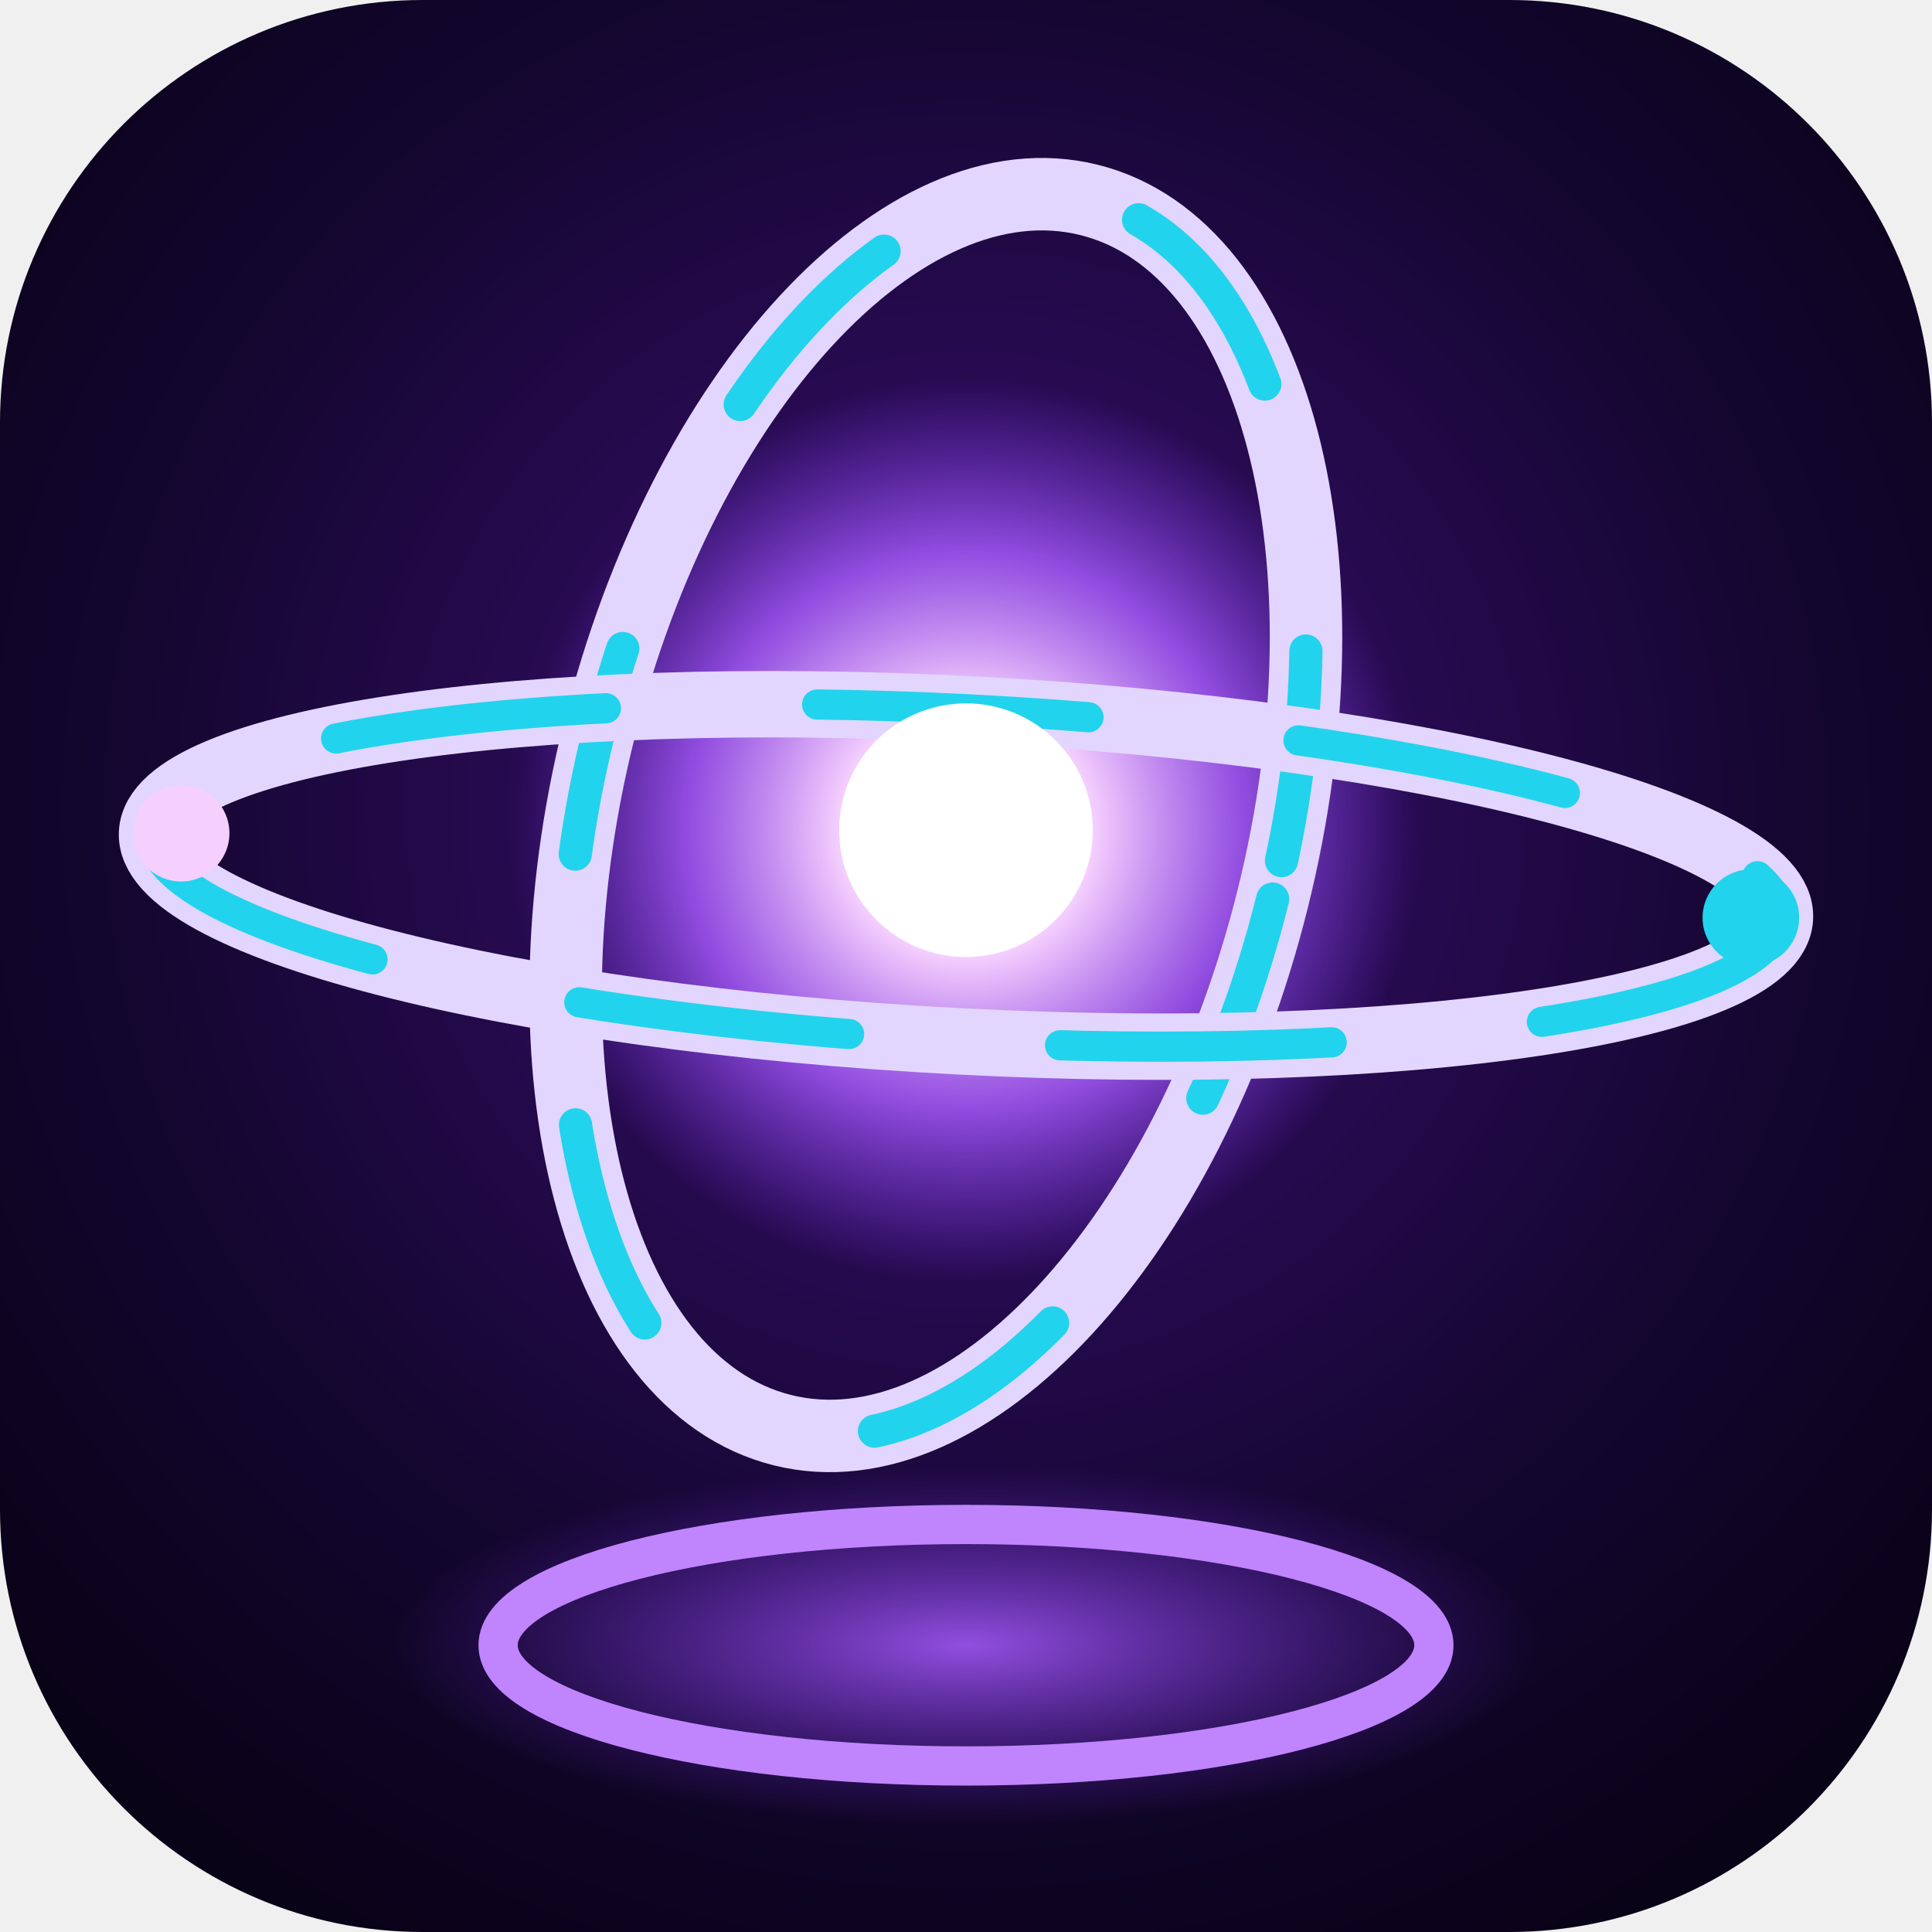
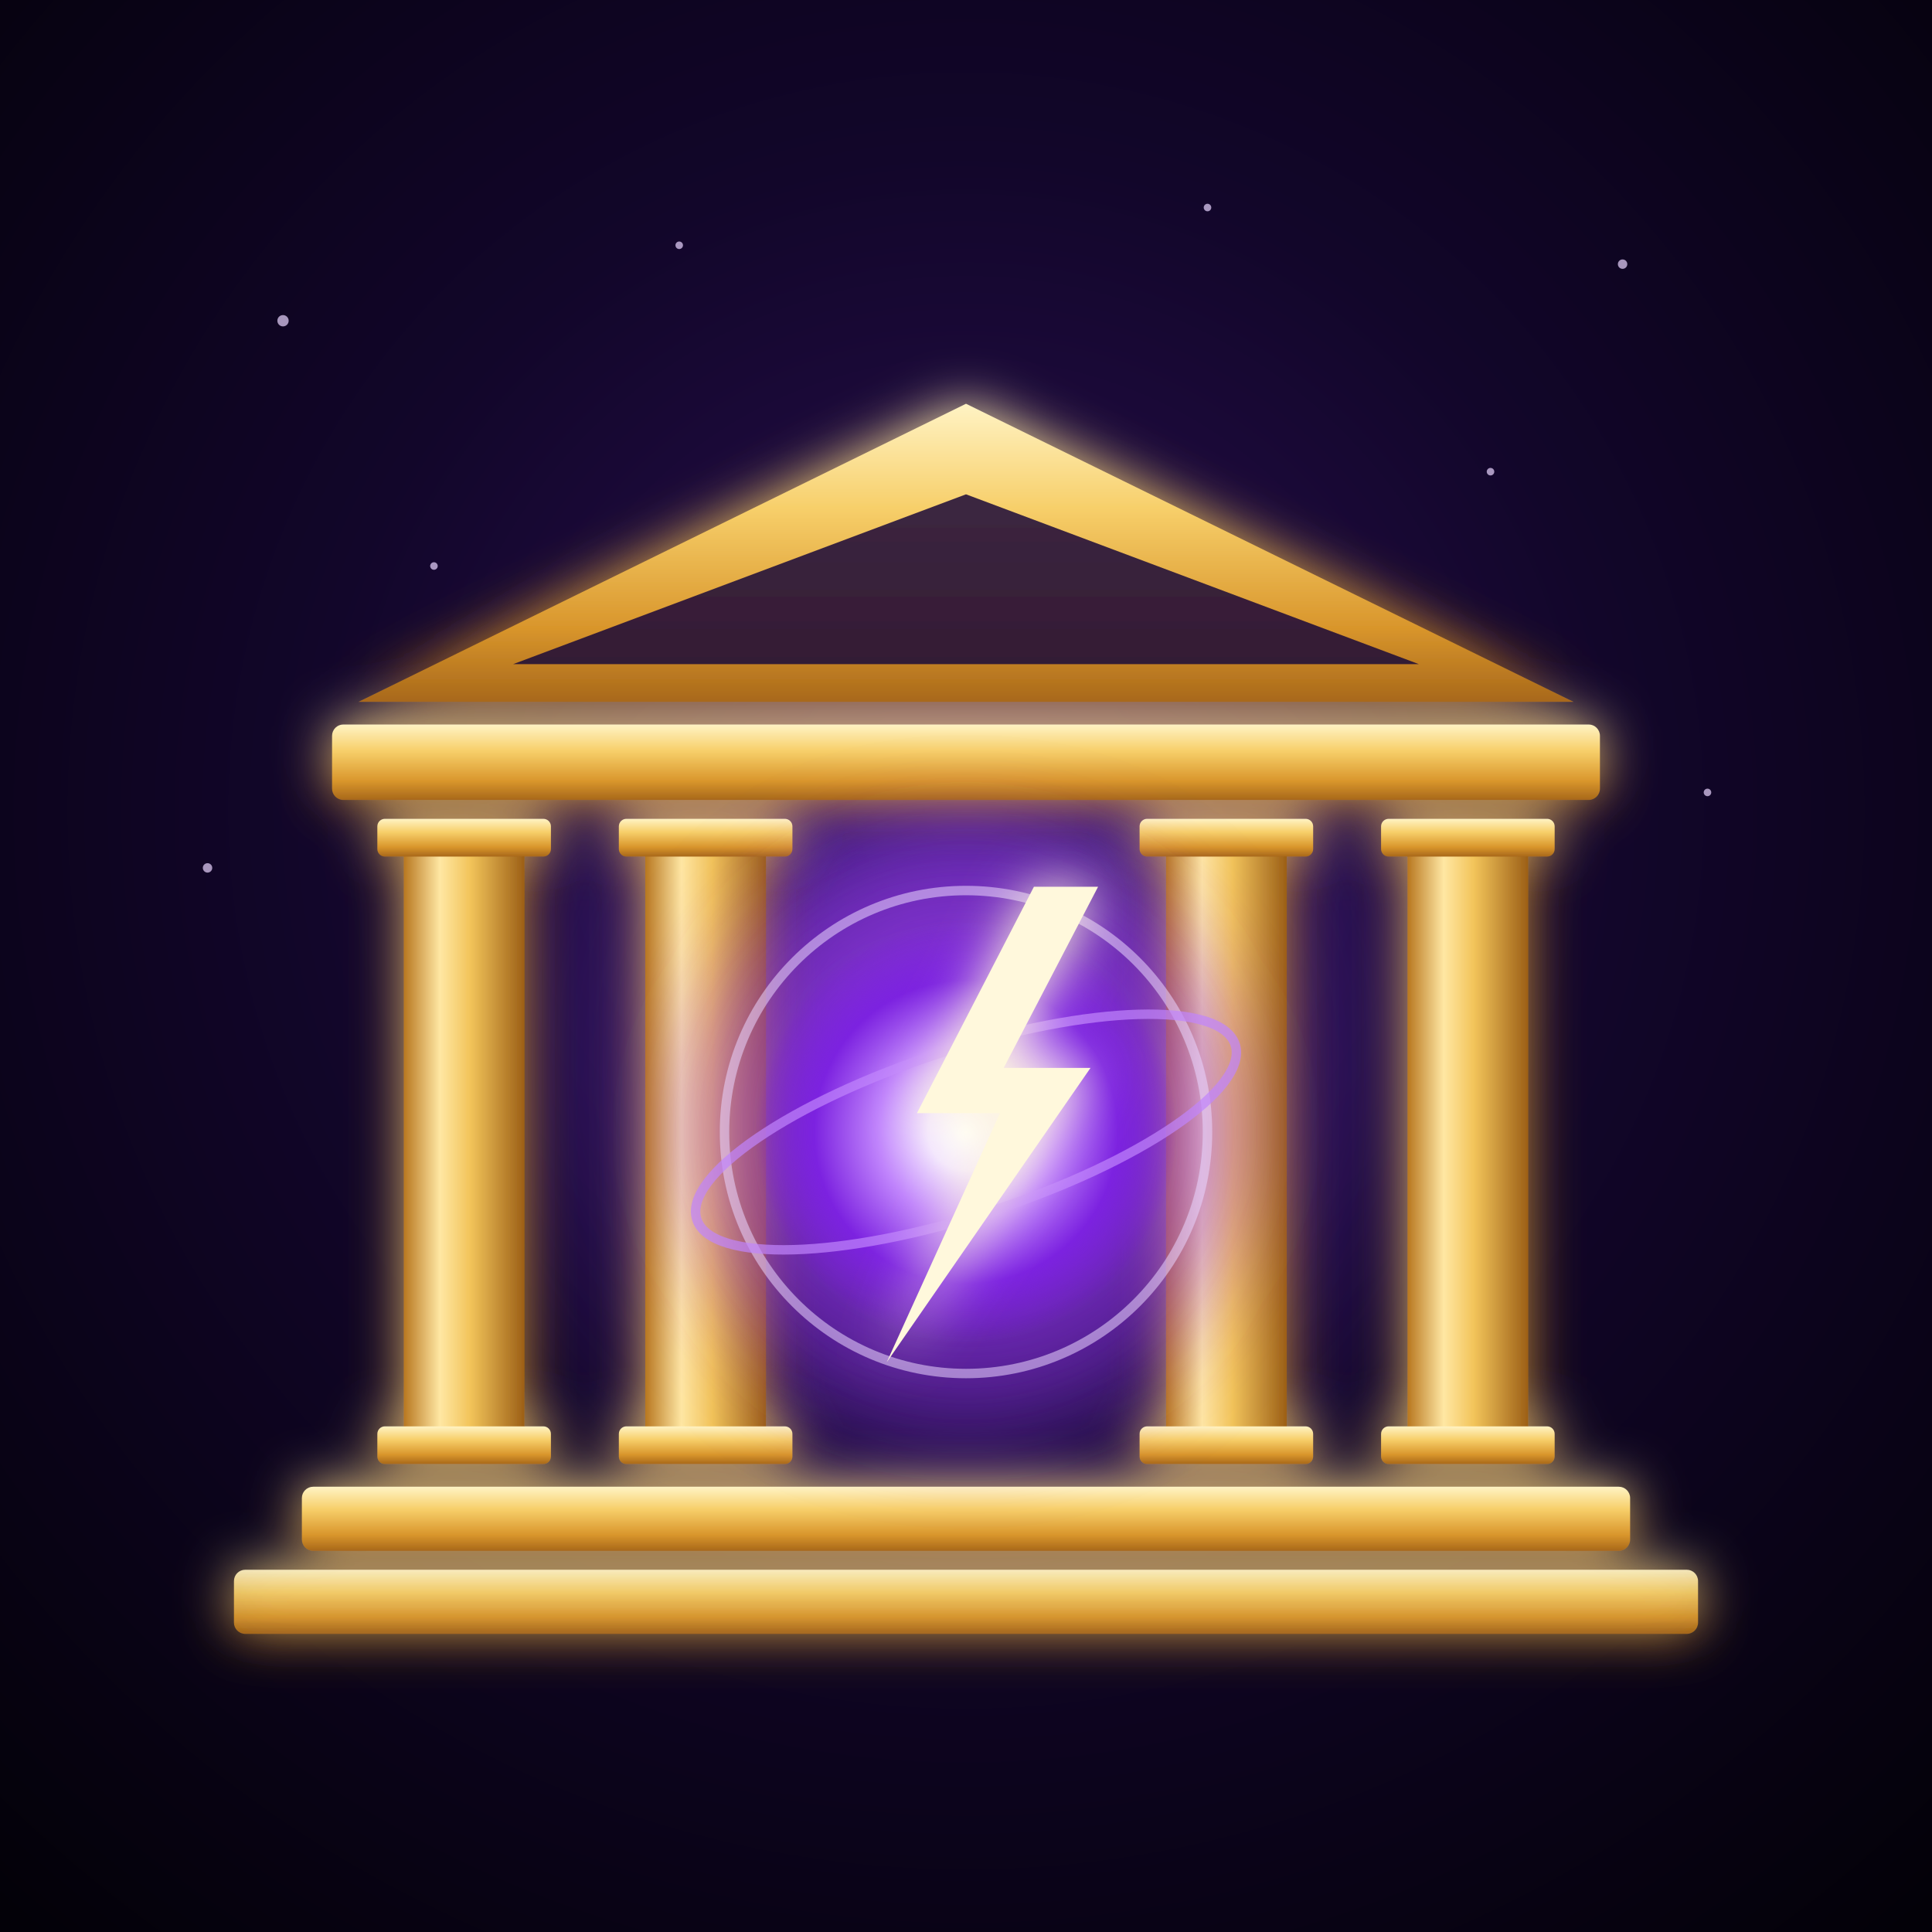
- <svg xmlns="http://www.w3.org/2000/svg" width="512" height="512" viewBox="0 0 64 64">
+ <svg xmlns="http://www.w3.org/2000/svg" viewBox="0 0 1024 1024" width="1024" height="1024">
  <defs>
-     <radialGradient id="bg" cx=".5" cy=".42" r=".78">
-       <stop offset="0" stop-color="#3d0f75" />
-       <stop offset=".55" stop-color="#140630" />
-       <stop offset="1" stop-color="#03010a" />
+     <radialGradient id="bg" cx="50%" cy="42%" r="75%">
+       <stop offset="0" stop-color="#2a0f52" />
+       <stop offset=".45" stop-color="#12062a" />
+       <stop offset="1" stop-color="#030108" />
    </radialGradient>
-     <radialGradient id="core" cx=".5" cy=".5" r=".5">
-       <stop offset="0" stop-color="#fff" />
-       <stop offset=".28" stop-color="#f5d0fe" />
-       <stop offset=".62" stop-color="#a95cff" stop-opacity=".8" />
+     <linearGradient id="gold" x1="0" y1="0" x2="0" y2="1">
+       <stop offset="0" stop-color="#fff3c4" />
+       <stop offset=".35" stop-color="#f7cf6a" />
+       <stop offset=".75" stop-color="#d9962c" />
+       <stop offset="1" stop-color="#a8681a" />
+     </linearGradient>
+     <linearGradient id="goldSide" x1="0" y1="0" x2="1" y2="0">
+       <stop offset="0" stop-color="#b8771f" />
+       <stop offset=".3" stop-color="#ffe7a3" />
+       <stop offset=".55" stop-color="#f2c45a" />
+       <stop offset="1" stop-color="#9c5f16" />
+     </linearGradient>
+     <radialGradient id="core" cx="50%" cy="50%" r="50%">
+       <stop offset="0" stop-color="#ffffff" />
+       <stop offset=".18" stop-color="#f3e6ff" />
+       <stop offset=".42" stop-color="#c084fc" />
+       <stop offset=".72" stop-color="#7c22e0" />
+       <stop offset="1" stop-color="#7c22e0" stop-opacity="0" />
+     </radialGradient>
+     <radialGradient id="halo" cx="50%" cy="50%" r="50%">
+       <stop offset="0" stop-color="#a855f7" stop-opacity=".75" />
+       <stop offset=".55" stop-color="#7c3aed" stop-opacity=".22" />
      <stop offset="1" stop-color="#7c3aed" stop-opacity="0" />
    </radialGradient>
-     <radialGradient id="pool" cx=".5" cy=".5" r=".5">
-       <stop offset="0" stop-color="#a95cff" stop-opacity=".85" />
-       <stop offset="1" stop-color="#6d28d9" stop-opacity="0" />
-     </radialGradient>
+     <filter id="glow" x="-30%" y="-30%" width="160%" height="160%">
+       <feGaussianBlur stdDeviation="14" result="b" />
+       <feMerge>
+         <feMergeNode in="b" />
+         <feMergeNode in="SourceGraphic" />
+       </feMerge>
+     </filter>
+     <filter id="soft" x="-50%" y="-50%" width="200%" height="200%">
+       <feGaussianBlur stdDeviation="26" />
+     </filter>
  </defs>
-   <rect width="64" height="64" rx="14" fill="url(#bg)" />
-   <ellipse cx="32" cy="54.5" rx="19" ry="6" fill="url(#pool)" />
-   <ellipse cx="32" cy="54.5" rx="15.5" ry="4" fill="none" stroke="#c084fc" stroke-width="1.3" />
-   <circle cx="32" cy="27.5" r="15" fill="url(#core)" />
-   <g fill="none" stroke-linecap="round">
-     <ellipse cx="31" cy="27" rx="11.5" ry="21" transform="rotate(14 31 27)" stroke="#e2d6ff" stroke-width="2.4" />
-     <ellipse cx="31" cy="27" rx="11.5" ry="21" transform="rotate(14 31 27)" stroke="#22d3ee" stroke-width="1.1" stroke-dasharray="7 9" />
-     <ellipse cx="32" cy="29" rx="27" ry="5.5" transform="rotate(3 32 29)" stroke="#e2d6ff" stroke-width="2.2" />
-     <ellipse cx="32" cy="29" rx="27" ry="5.5" transform="rotate(3 32 29)" stroke="#22d3ee" stroke-width="1" stroke-dasharray="9 7" />
+   <rect width="1024" height="1024" fill="url(#bg)" />
+   <g fill="#e9d5ff" opacity=".7">
+     <circle cx="150" cy="170" r="3" />
+     <circle cx="860" cy="140" r="2.5" />
+     <circle cx="790" cy="250" r="2" />
+     <circle cx="230" cy="300" r="2" />
+     <circle cx="905" cy="420" r="2" />
+     <circle cx="110" cy="460" r="2.5" />
+     <circle cx="640" cy="110" r="2" />
+     <circle cx="360" cy="130" r="2" />
  </g>
-   <circle cx="32" cy="27.5" r="4.2" fill="#fff" />
-   <circle cx="6" cy="27.6" r="1.6" fill="#f5d0fe" />
-   <circle cx="58" cy="30.4" r="1.6" fill="#22d3ee" />
+   <circle cx="512" cy="560" r="300" fill="url(#halo)" />
+   <g filter="url(#glow)">
+     <path d="M512 214 L834 372 L190 372 Z" fill="url(#gold)" />
+     <path d="M512 262 L752 352 L272 352 Z" fill="#1a0838" opacity=".85" />
+     <rect x="176" y="384" width="672" height="40" rx="6" fill="url(#gold)" />
+     <g fill="url(#goldSide)">
+       <rect x="214" y="446" width="64" height="318" rx="6" />
+       <rect x="342" y="446" width="64" height="318" rx="6" />
+       <rect x="618" y="446" width="64" height="318" rx="6" />
+       <rect x="746" y="446" width="64" height="318" rx="6" />
+     </g>
+     <g fill="url(#gold)">
+       <rect x="200" y="434" width="92" height="20" rx="4" />
+       <rect x="328" y="434" width="92" height="20" rx="4" />
+       <rect x="604" y="434" width="92" height="20" rx="4" />
+       <rect x="732" y="434" width="92" height="20" rx="4" />
+       <rect x="200" y="756" width="92" height="20" rx="4" />
+       <rect x="328" y="756" width="92" height="20" rx="4" />
+       <rect x="604" y="756" width="92" height="20" rx="4" />
+       <rect x="732" y="756" width="92" height="20" rx="4" />
+     </g>
+     <rect x="160" y="788" width="704" height="34" rx="6" fill="url(#gold)" />
+     <rect x="124" y="832" width="776" height="34" rx="6" fill="url(#gold)" opacity=".92" />
+   </g>
+   <circle cx="512" cy="600" r="150" fill="#9333ea" opacity=".55" filter="url(#soft)" />
+   <circle cx="512" cy="600" r="112" fill="url(#core)" />
+   <circle cx="512" cy="600" r="128" fill="none" stroke="#e9d5ff" stroke-width="5" opacity=".55" />
+   <ellipse cx="512" cy="600" rx="150" ry="44" fill="none" stroke="#c084fc" stroke-width="5" opacity=".7" transform="rotate(-18 512 600)" />
+   <path d="M548 470 L486 590 L530 590 L470 722 L578 566 L532 566 L582 470 Z" fill="#fff8dc" filter="url(#glow)" />
</svg>
